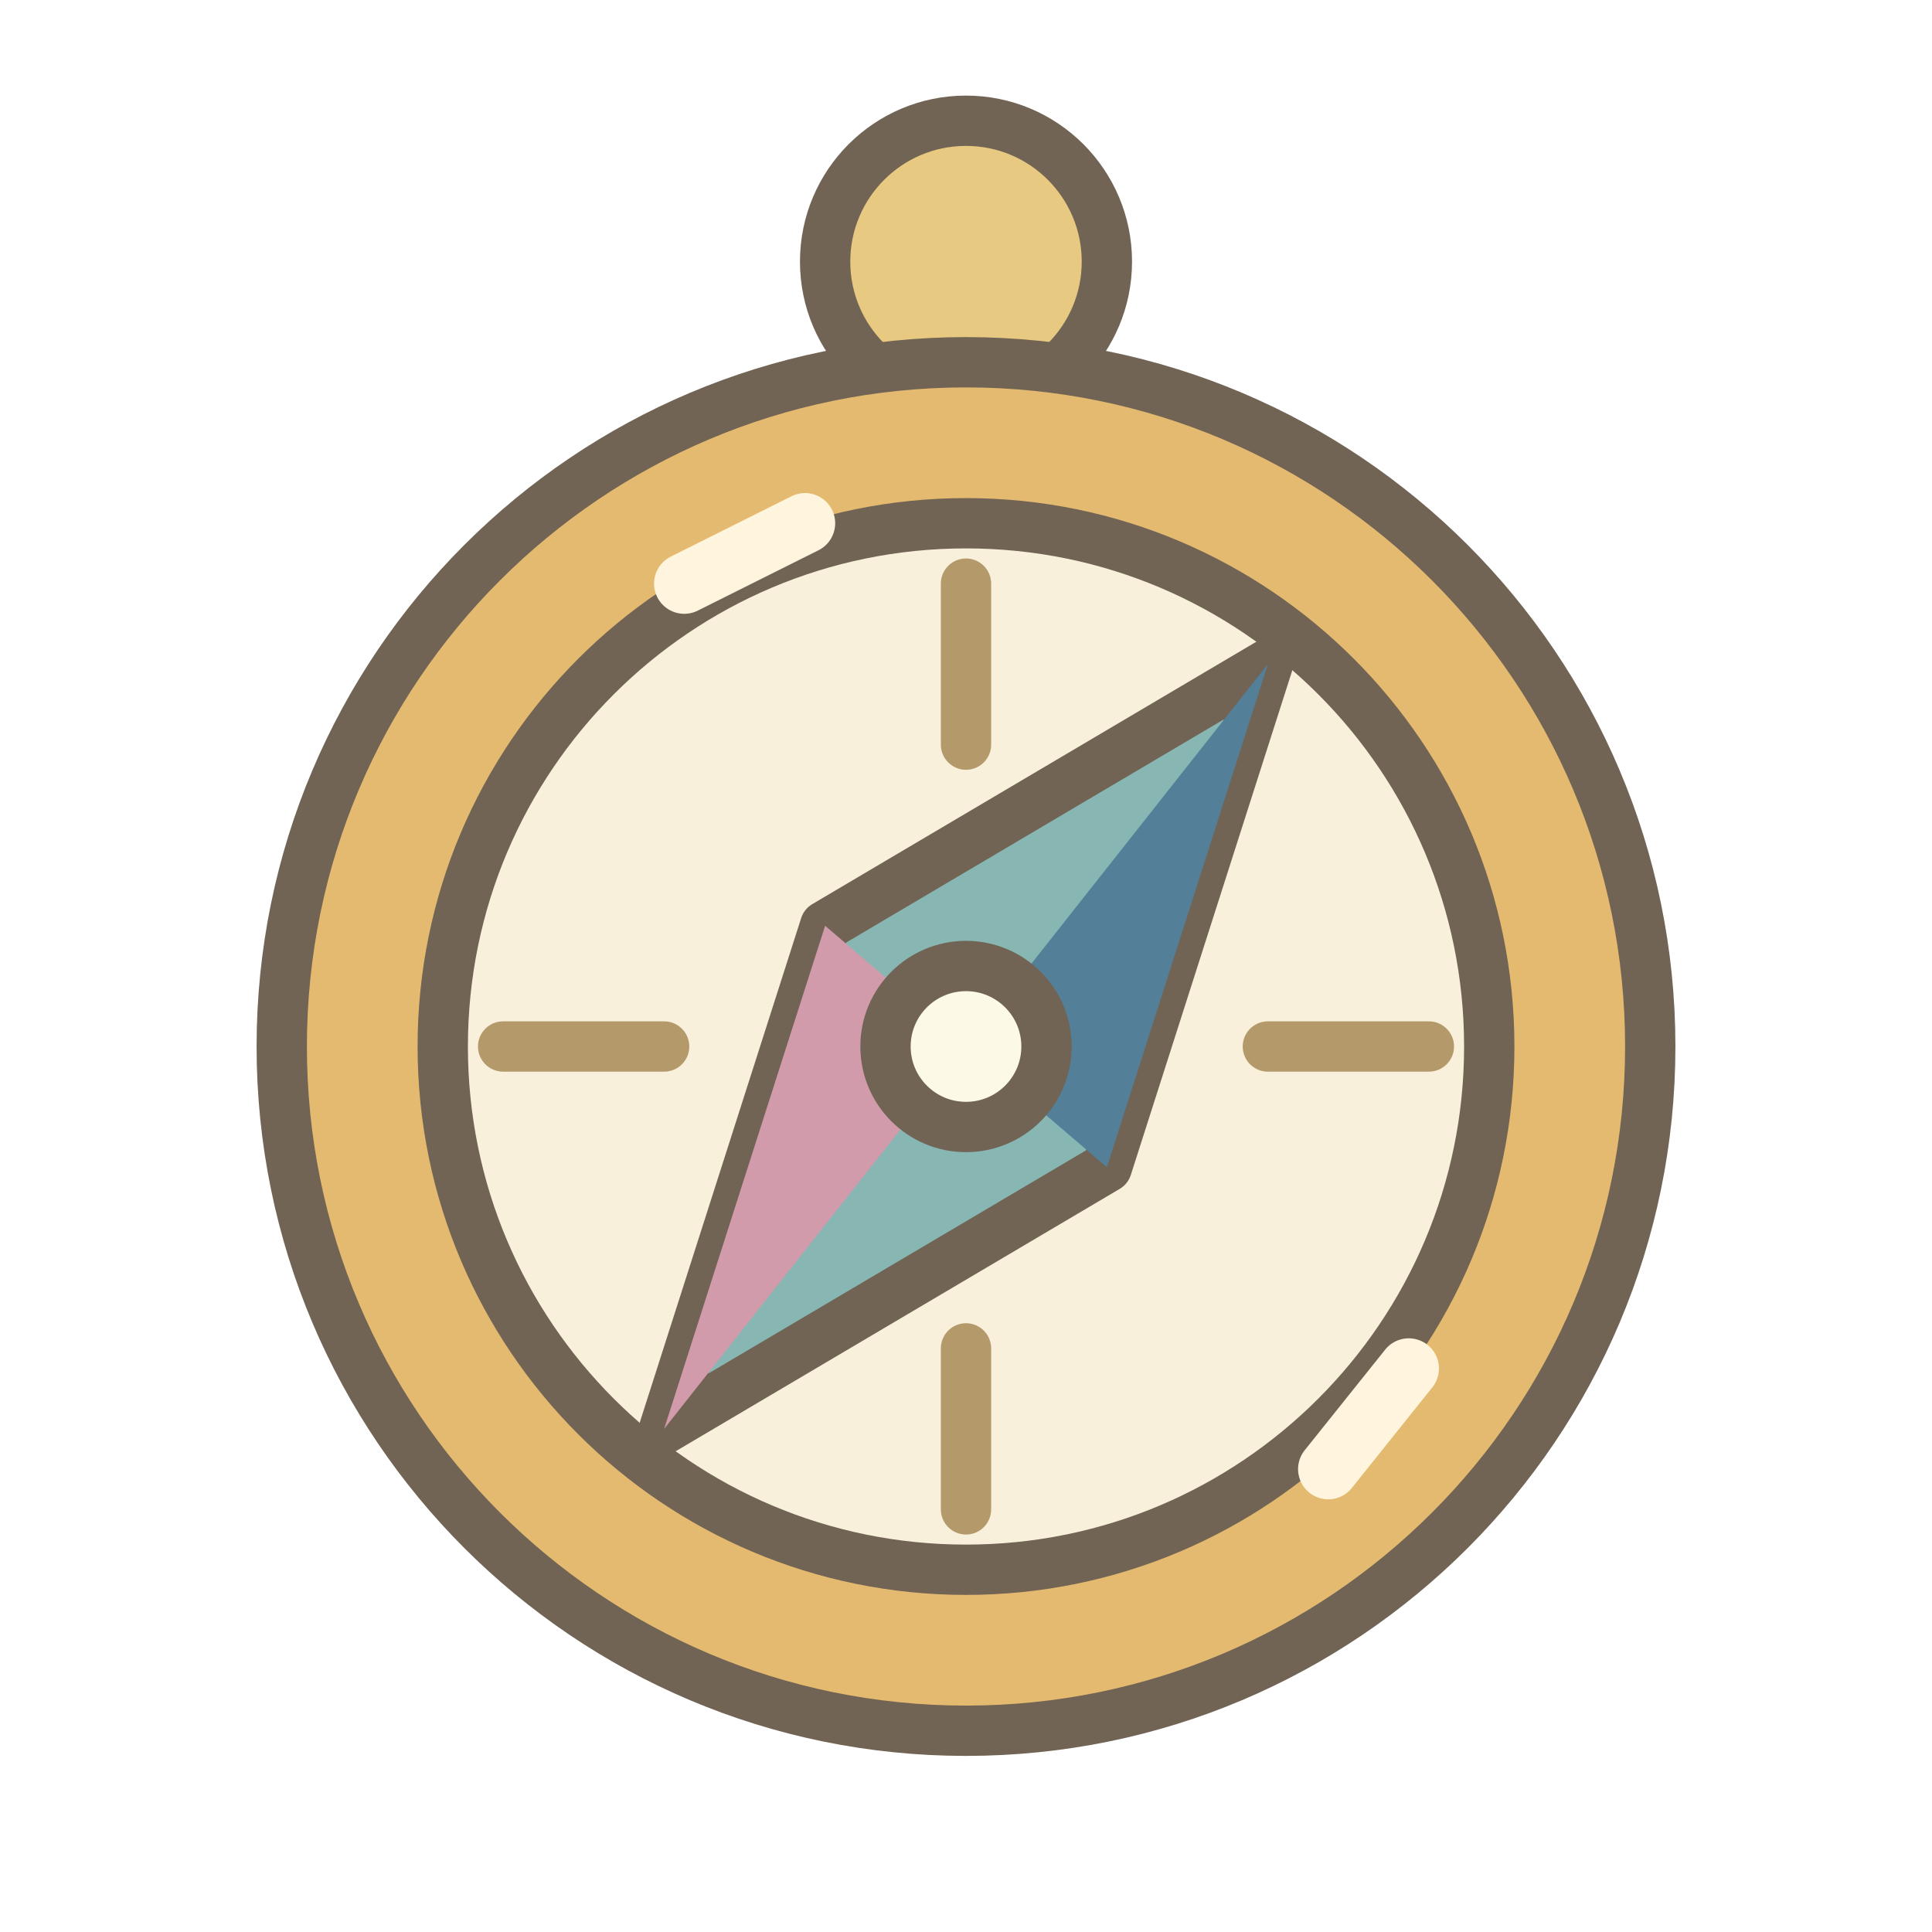
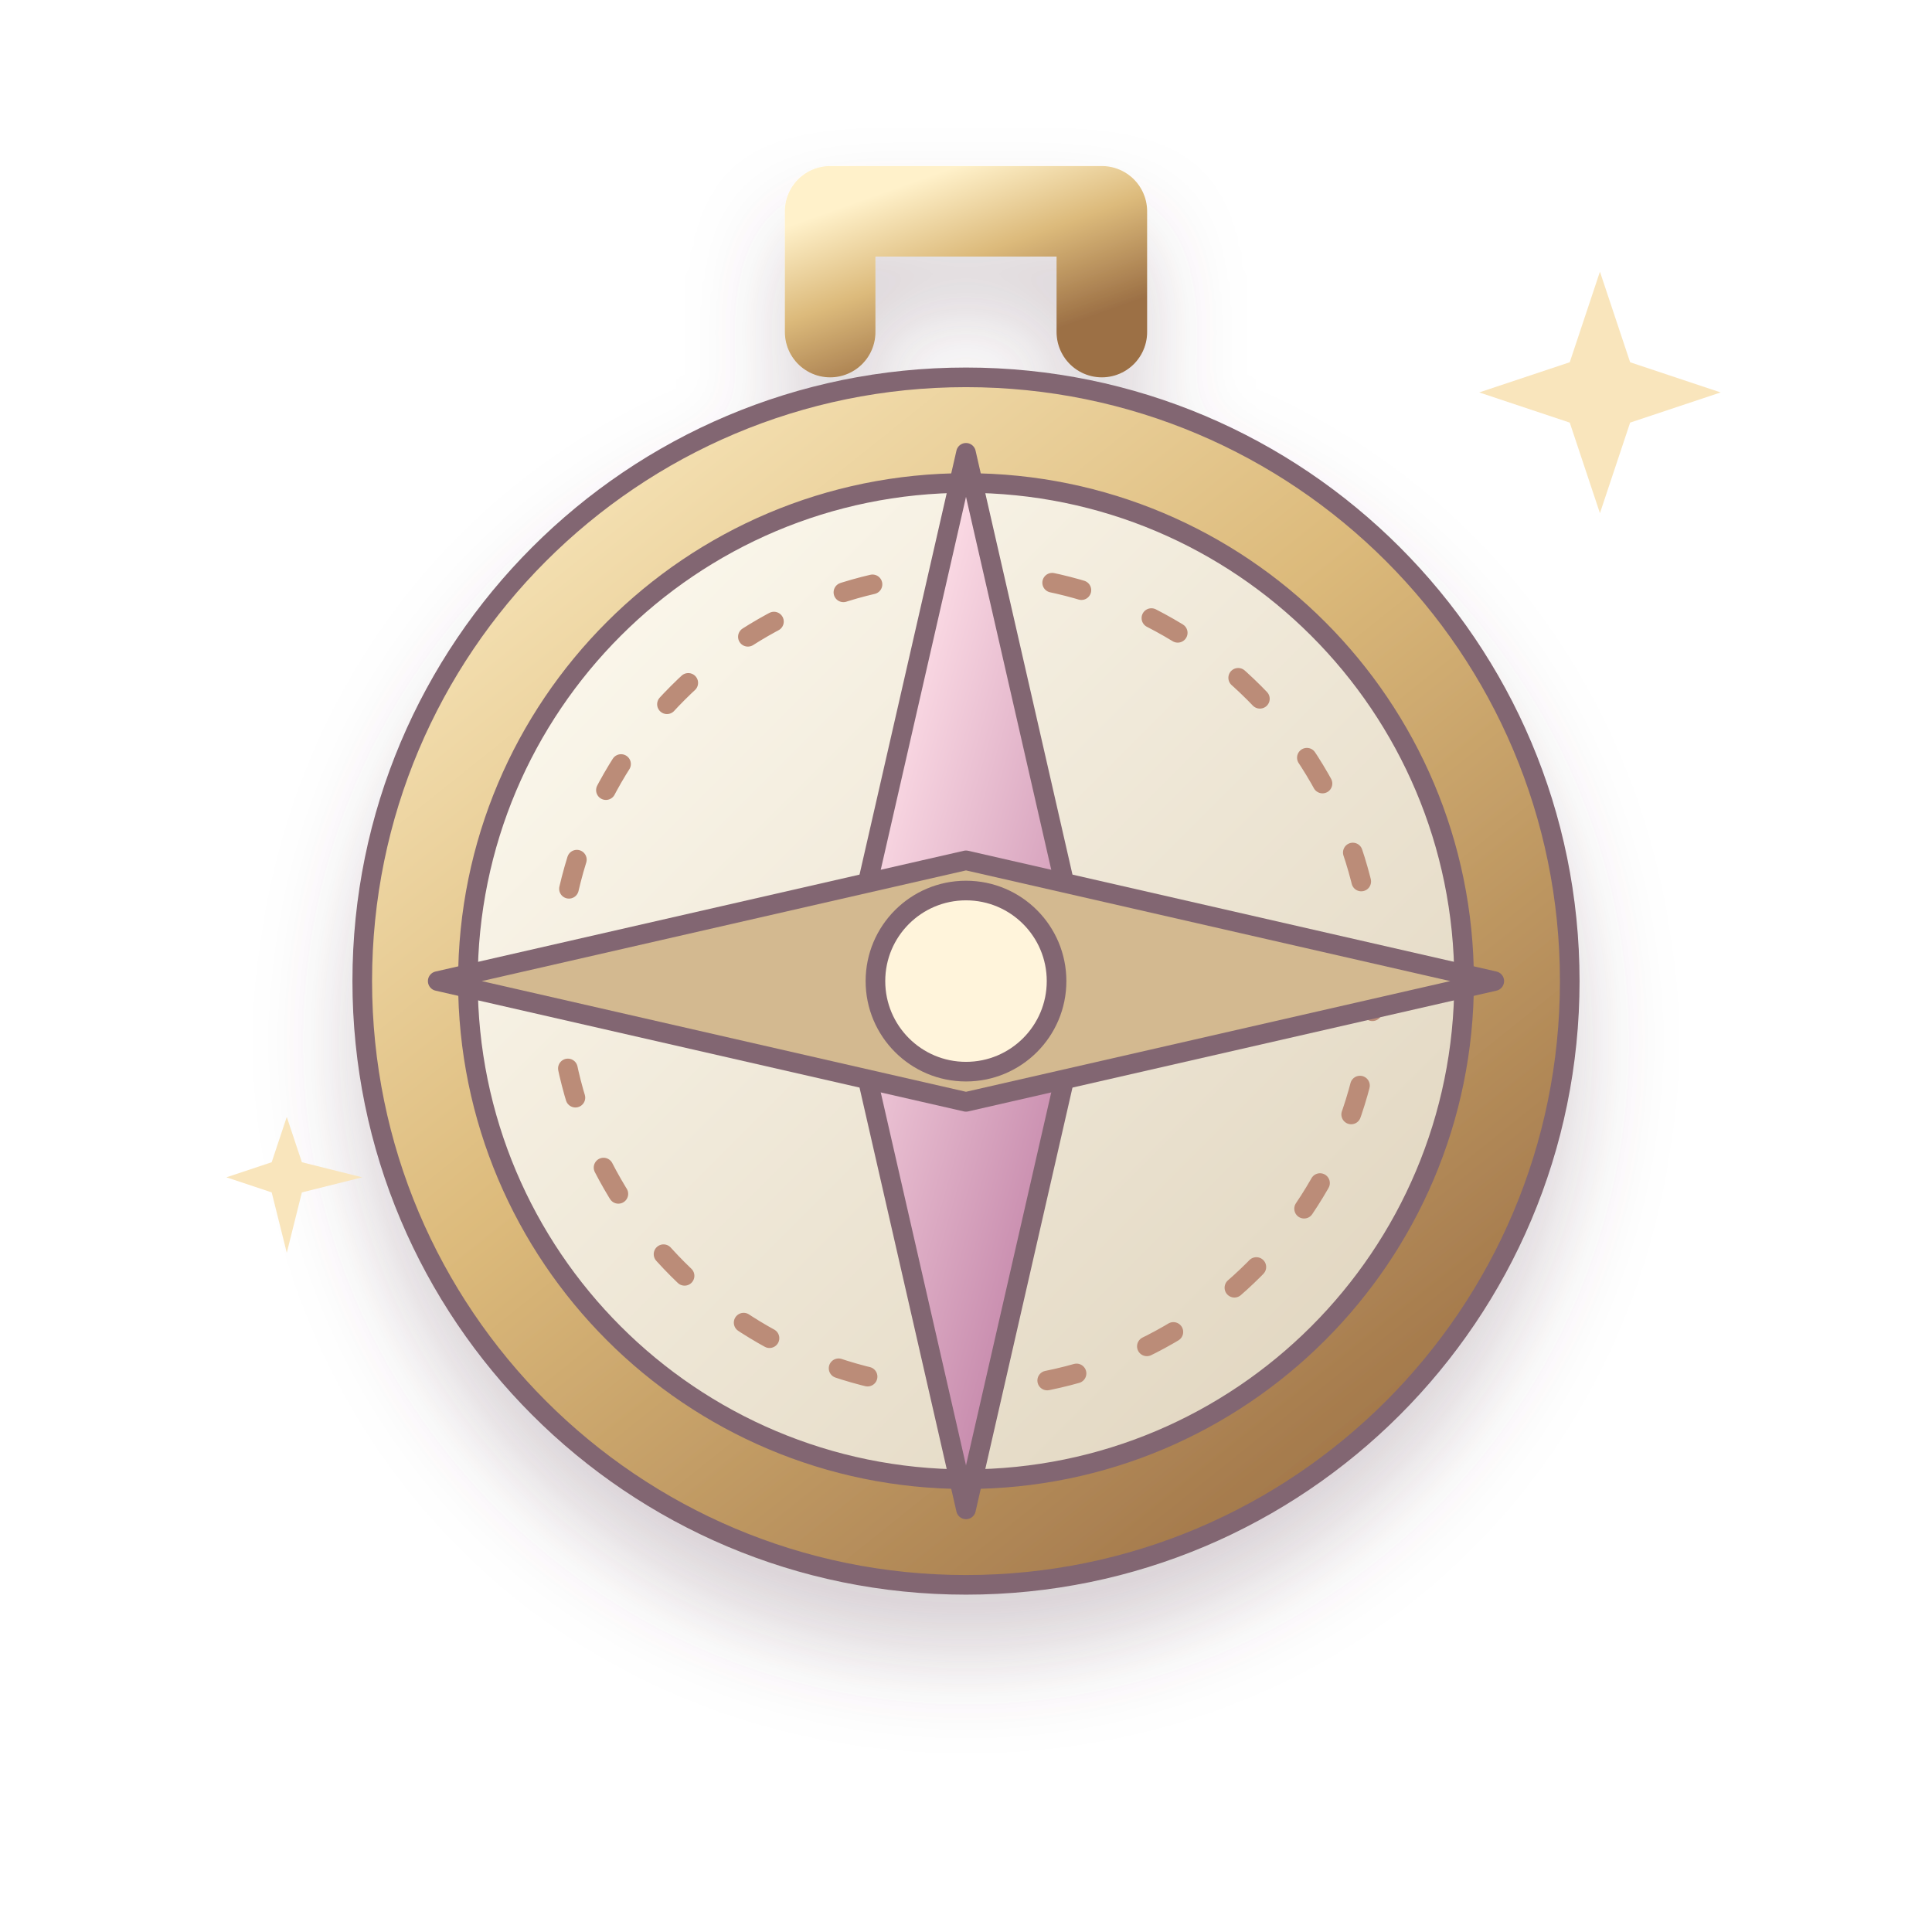
- <svg xmlns="http://www.w3.org/2000/svg" width="96" height="96" viewBox="0 0 96 96">
-   <g stroke="#716454" stroke-width="2.5" stroke-linejoin="round" stroke-linecap="round">
-     <circle cx="48" cy="13" r="7" fill="#e8c982" />
-     <circle cx="48" cy="52" r="34" fill="#e4ba70" />
-     <circle cx="48" cy="52" r="26" fill="#f9f0dc" />
-     <path d="M48 29v8M48 67v8M25 52h8M63 52h8" stroke="#b4996b" />
-     <path d="m63 33-8 25-22 13 8-25Z" fill="#87b6b3" />
-     <path d="m63 33-8 25-7-6Z" fill="#537f99" stroke="none" />
-     <path d="m33 71 8-25 7 6Z" fill="#d19bab" stroke="none" />
-     <circle cx="48" cy="52" r="4" fill="#fdf9e7" />
-     <path d="m34 29 6-3M70 68l-4 5" stroke="#fff5de" stroke-width="3" />
+ <svg xmlns="http://www.w3.org/2000/svg" width="128" height="128" viewBox="0 0 128 128">
+   <defs>
+     <linearGradient id="gold" x2=".8" y2="1">
+       <stop stop-color="#fff1ca" />
+       <stop offset=".48" stop-color="#dcba7b" />
+       <stop offset="1" stop-color="#9c7045" />
+     </linearGradient>
+     <linearGradient id="cloth" x2="1" y2="1">
+       <stop stop-color="#e7a7c0" />
+       <stop offset="1" stop-color="#a54c78" />
+     </linearGradient>
+     <linearGradient id="gem" x2=".8" y2="1">
+       <stop stop-color="#fff8f0" />
+       <stop offset=".28" stop-color="#f9d7e2" />
+       <stop offset="1" stop-color="#ba779f" />
+     </linearGradient>
+     <linearGradient id="ivory" x2="1" y2="1">
+       <stop stop-color="#fffcf2" />
+       <stop offset="1" stop-color="#ded2bb" />
+     </linearGradient>
+     <filter id="shadow" x="-30%" y="-30%" width="160%" height="180%">
+       <feDropShadow dx="0" dy="4" stdDeviation="3" flood-color="#604456" flood-opacity=".25" />
+     </filter>
+   </defs>
+   <g stroke="#826672" stroke-width="1.3" stroke-linejoin="round" stroke-linecap="round" filter="url(#shadow)">
+     <path d="M55 22v-8h18v8" fill="none" stroke="url(#gold)" stroke-width="6" />
+     <circle cx="64" cy="65" r="40" fill="url(#gold)" />
+     <circle cx="64" cy="65" r="33" fill="url(#ivory)" />
+     <circle cx="64" cy="65" r="27" fill="none" stroke="#bb8c78" stroke-dasharray="2 5" />
+     <path d="m64 30 8 35-8 35-8-35Z" fill="url(#gem)" />
+     <path d="m29 65 35-8 35 8-35 8Z" fill="#d3b990" />
+     <circle cx="64" cy="65" r="6" fill="#fff4db" />
  </g>
+   <path d="m106 18 2 6 6 2-6 2-2 6-2-6-6-2 6-2ZM19 74l1 3 4 1-4 1-1 4-1-4-3-1 3-1Z" fill="#f9e5bc" />
</svg>
